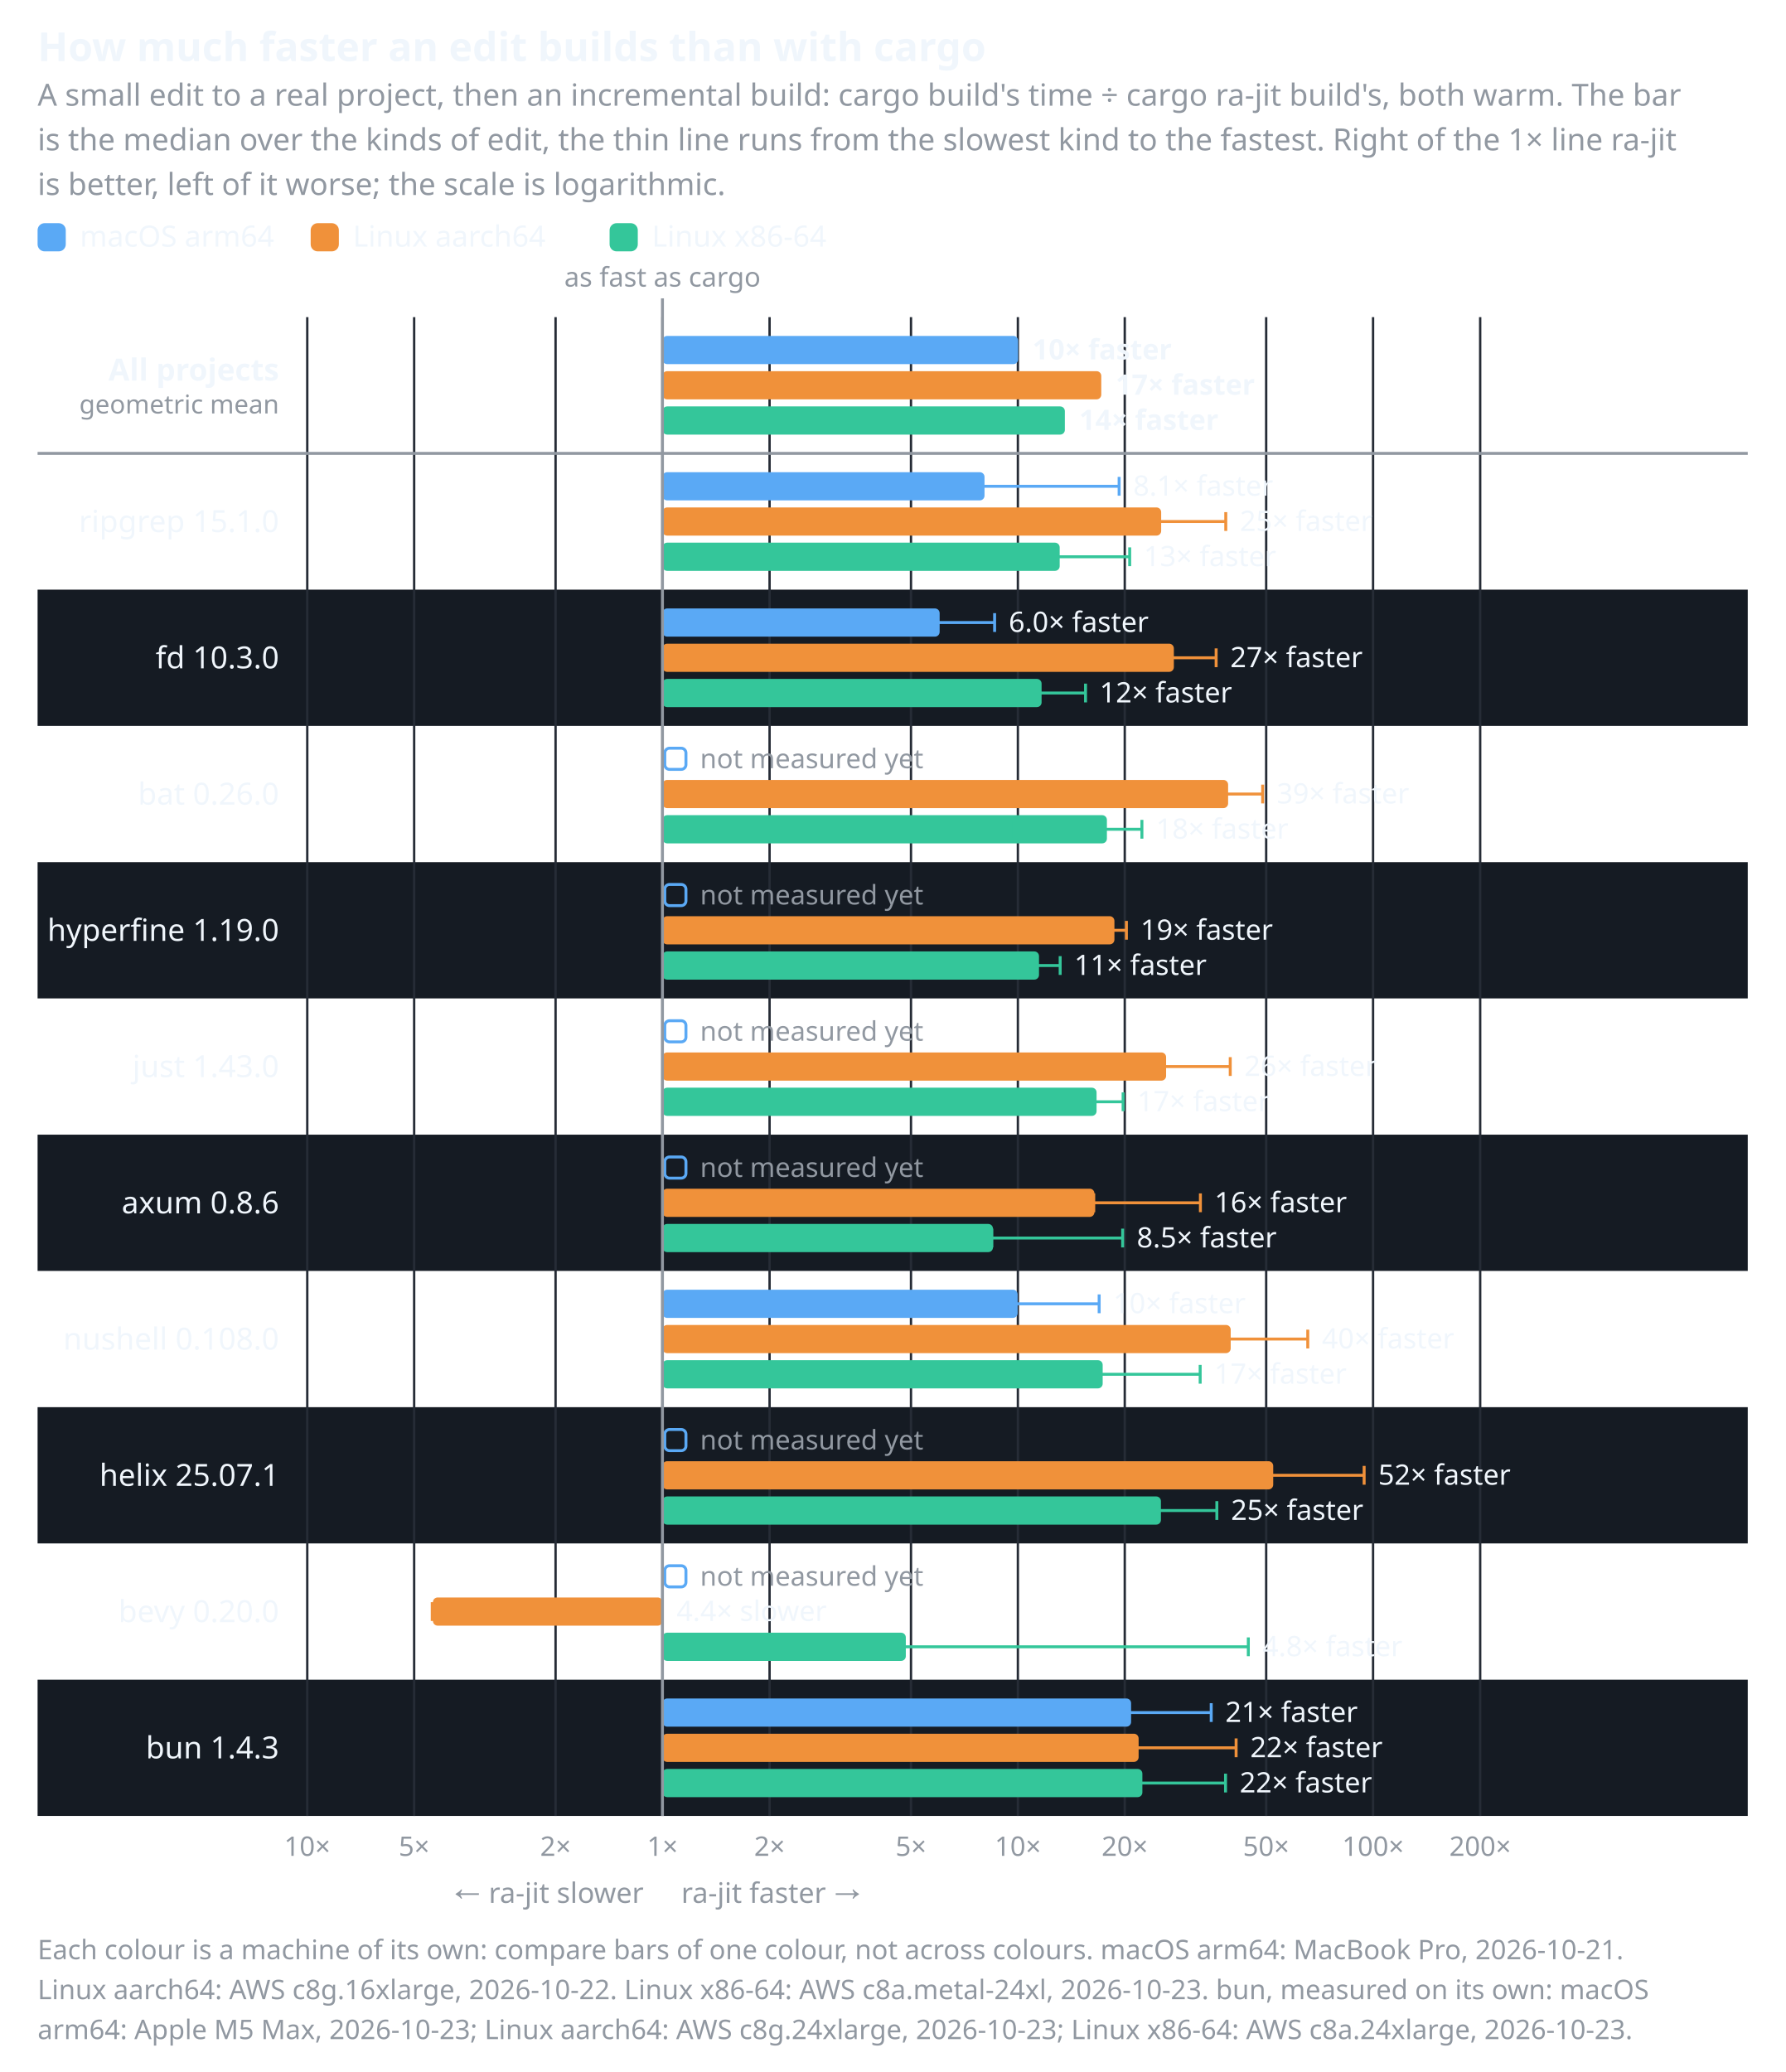
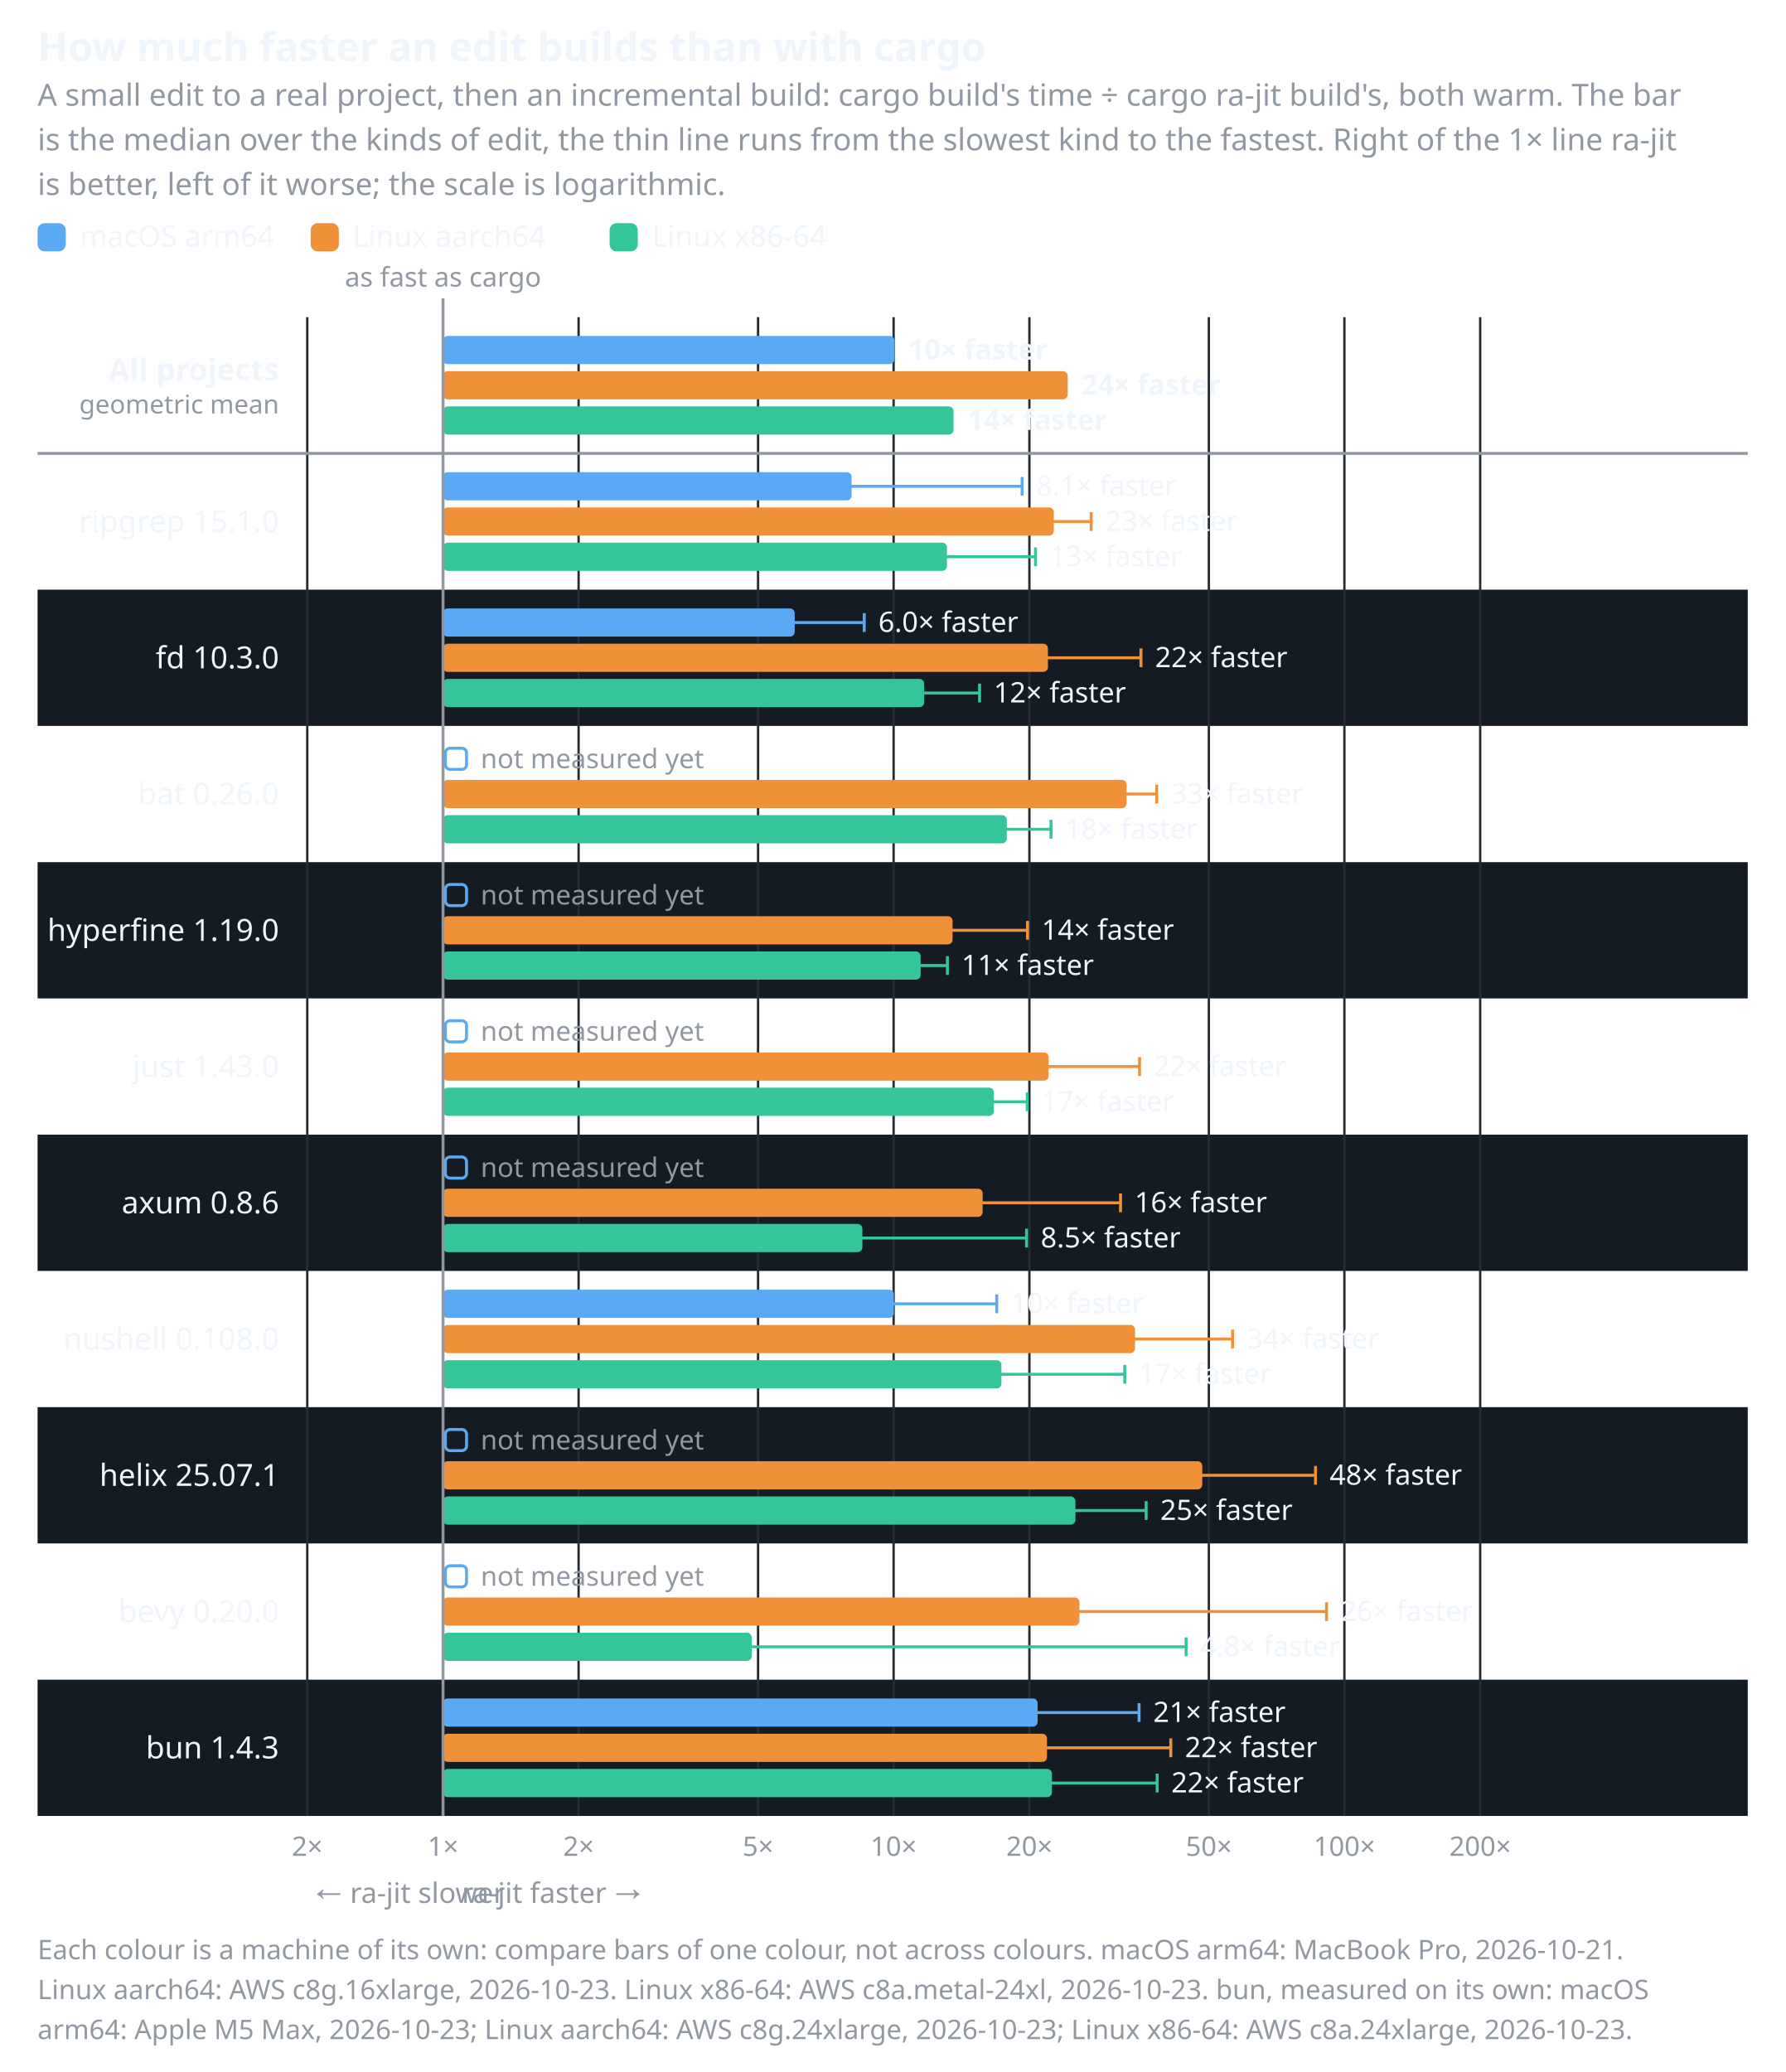
<svg xmlns="http://www.w3.org/2000/svg" width="760" height="882" viewBox="0 0 760 882" role="img" aria-label="How much faster an edit builds than with cargo">
  <style>text{font-family:-apple-system, BlinkMacSystemFont, 'Segoe UI', 'Noto Sans', Helvetica, Arial, sans-serif;fill:#f0f6fc}.d{fill:#9198a1}.b{font-weight:600}.v{font-variant-numeric:tabular-nums}.g{stroke:#262c36}.r{stroke:#9198a1;stroke-width:1.25}.z{fill:#151b23}.o{fill:none;stroke-width:1.25}.p0{fill:#5aa9f5}.w0{stroke:#5aa9f5}.p1{fill:#f0913a}.w1{stroke:#f0913a}.p2{fill:#34c69a}.w2{stroke:#34c69a}</style>
  <text x="16" y="26" font-size="17" class="b">How much faster an edit builds than with cargo</text>
  <text x="16" y="45" font-size="13" class="d">A small edit to a real project, then an incremental build: cargo build's time ÷ cargo ra-jit build's, both warm. The bar</text>
  <text x="16" y="64" font-size="13" class="d">is the median over the kinds of edit, the thin line runs from the slowest kind to the fastest. Right of the 1× line ra-jit</text>
  <text x="16" y="83" font-size="13" class="d">is better, left of it worse; the scale is logarithmic.</text>
  <rect x="16" y="95" width="12" height="12" rx="3" class="p0" />
  <text x="34" y="105" font-size="12.5">macOS arm64</text>
  <rect x="132.25" y="95" width="12" height="12" rx="3" class="p1" />
  <text x="150.2" y="105" font-size="12.5">Linux aarch64</text>
  <rect x="259.5" y="95" width="12" height="12" rx="3" class="p2" />
  <text x="277.5" y="105" font-size="12.5">Linux x86-64</text>
  <rect x="16" y="715" width="728" height="58" class="z" />
  <rect x="16" y="599" width="728" height="58" class="z" />
  <rect x="16" y="483" width="728" height="58" class="z" />
  <rect x="16" y="367" width="728" height="58" class="z" />
  <rect x="16" y="251" width="728" height="58" class="z" />
  <line x1="130.8" y1="135" x2="130.8" y2="773" class="g" />
-   <line x1="176.3" y1="135" x2="176.3" y2="773" class="g" />
-   <line x1="236.5" y1="135" x2="236.5" y2="773" class="g" />
-   <line x1="282" y1="135" x2="282" y2="773" class="g" />
-   <line x1="327.6" y1="135" x2="327.6" y2="773" class="g" />
-   <line x1="387.8" y1="135" x2="387.8" y2="773" class="g" />
-   <line x1="433.3" y1="135" x2="433.3" y2="773" class="g" />
-   <line x1="478.8" y1="135" x2="478.8" y2="773" class="g" />
-   <line x1="539" y1="135" x2="539" y2="773" class="g" />
-   <line x1="584.5" y1="135" x2="584.5" y2="773" class="g" />
+   <line x1="188.6" y1="135" x2="188.6" y2="773" class="g" />
+   <line x1="246.3" y1="135" x2="246.3" y2="773" class="g" />
+   <line x1="322.7" y1="135" x2="322.7" y2="773" class="g" />
+   <line x1="380.4" y1="135" x2="380.4" y2="773" class="g" />
+   <line x1="438.2" y1="135" x2="438.2" y2="773" class="g" />
+   <line x1="514.6" y1="135" x2="514.6" y2="773" class="g" />
+   <line x1="572.3" y1="135" x2="572.3" y2="773" class="g" />
  <line x1="630.1" y1="135" x2="630.1" y2="773" class="g" />
  <line x1="16" y1="193" x2="744" y2="193" class="r" />
-   <rect x="282" y="143" width="151.4" height="12" rx="2" class="p0" />
-   <rect x="282" y="158" width="186.8" height="12" rx="2" class="p1" />
-   <rect x="282" y="173" width="171.3" height="12" rx="2" class="p2" />
-   <rect x="282" y="201" width="137.1" height="12" rx="2" class="p0" />
-   <path d="M384.1 207H476.4M384.1 203v8M476.4 203v8" class="o w0" />
-   <rect x="282" y="216" width="212.3" height="12" rx="2" class="p1" />
-   <path d="M466.2 222H521.8M466.2 218v8M521.8 218v8" class="o w1" />
-   <rect x="282" y="231" width="169.1" height="12" rx="2" class="p2" />
-   <path d="M424.4 237H480.9M424.4 233v8M480.9 233v8" class="o w2" />
-   <rect x="282" y="259" width="118" height="12" rx="2" class="p0" />
-   <path d="M395.8 265H423.4M395.8 261v8M423.4 261v8" class="o w0" />
-   <rect x="282" y="274" width="217.7" height="12" rx="2" class="p1" />
-   <path d="M481.9 280H517.7M481.9 276v8M517.7 276v8" class="o w1" />
-   <rect x="282" y="289" width="161.4" height="12" rx="2" class="p2" />
-   <path d="M429.7 295H462.1M429.7 291v8M462.1 291v8" class="o w2" />
-   <rect x="283" y="318.5" width="9" height="9" rx="2" class="o w0" />
-   <rect x="282" y="332" width="240.8" height="12" rx="2" class="p1" />
-   <path d="M501.1 338H537.5M501.1 334v8M537.5 334v8" class="o w1" />
-   <rect x="282" y="347" width="189.2" height="12" rx="2" class="p2" />
-   <path d="M431.5 353H486.1M431.5 349v8M486.1 349v8" class="o w2" />
-   <rect x="283" y="376.5" width="9" height="9" rx="2" class="o w0" />
-   <rect x="282" y="390" width="192.4" height="12" rx="2" class="p1" />
-   <path d="M427.7 396H479.5M427.7 392v8M479.5 392v8" class="o w1" />
-   <rect x="282" y="405" width="160.3" height="12" rx="2" class="p2" />
-   <path d="M400.5 411H451.3M400.5 407v8M451.3 407v8" class="o w2" />
-   <rect x="283" y="434.5" width="9" height="9" rx="2" class="o w0" />
-   <rect x="282" y="448" width="214.4" height="12" rx="2" class="p1" />
-   <path d="M484.3 454H523.7M484.3 450v8M523.7 450v8" class="o w1" />
-   <rect x="282" y="463" width="184.8" height="12" rx="2" class="p2" />
-   <path d="M448.9 469H478.1M448.9 465v8M478.1 465v8" class="o w2" />
-   <rect x="283" y="492.5" width="9" height="9" rx="2" class="o w0" />
-   <rect x="282" y="506" width="183.9" height="12" rx="2" class="p1" />
-   <path d="M465.6 512H511M465.6 508v8M511 508v8" class="o w1" />
-   <rect x="282" y="521" width="140.7" height="12" rx="2" class="p2" />
-   <path d="M422.2 527H477.9M422.2 523v8M477.9 523v8" class="o w2" />
-   <rect x="282" y="549" width="151.2" height="12" rx="2" class="p0" />
-   <path d="M373 555H467.9M373 551v8M467.9 551v8" class="o w0" />
-   <rect x="282" y="564" width="241.9" height="12" rx="2" class="p1" />
-   <path d="M493.1 570H556.7M493.1 566v8M556.7 566v8" class="o w1" />
-   <rect x="282" y="579" width="187.4" height="12" rx="2" class="p2" />
-   <path d="M391.1 585H510.9M391.1 581v8M510.9 581v8" class="o w2" />
-   <rect x="283" y="608.5" width="9" height="9" rx="2" class="o w0" />
-   <rect x="282" y="622" width="260" height="12" rx="2" class="p1" />
-   <path d="M510.7 628H580.7M510.7 624v8M580.7 624v8" class="o w1" />
-   <rect x="282" y="637" width="212.2" height="12" rx="2" class="p2" />
-   <path d="M449.5 643H518M449.5 639v8M518 639v8" class="o w2" />
-   <rect x="283" y="666.5" width="9" height="9" rx="2" class="o w0" />
-   <rect x="184.3" y="680" width="97.7" height="12" rx="2" class="p1" />
-   <path d="M184 686H206.7M184 682v8M206.7 682v8" class="o w1" />
-   <rect x="282" y="695" width="103.6" height="12" rx="2" class="p2" />
-   <path d="M358.1 701H531.4M358.1 697v8M531.4 697v8" class="o w2" />
-   <rect x="282" y="723" width="199.5" height="12" rx="2" class="p0" />
-   <path d="M425 729H515.6M425 725v8M515.6 725v8" class="o w0" />
-   <rect x="282" y="738" width="202.7" height="12" rx="2" class="p1" />
-   <path d="M468 744H526.2M468 740v8M526.2 740v8" class="o w1" />
-   <rect x="282" y="753" width="204.3" height="12" rx="2" class="p2" />
-   <path d="M466.5 759H521.7M466.5 755v8M521.7 755v8" class="o w2" />
-   <line x1="282" y1="127" x2="282" y2="773" class="r" />
-   <text x="130.8" y="790" font-size="11.5" text-anchor="middle" class="d v">10×</text>
-   <text x="176.3" y="790" font-size="11.5" text-anchor="middle" class="d v">5×</text>
-   <text x="236.5" y="790" font-size="11.5" text-anchor="middle" class="d v">2×</text>
-   <text x="282" y="790" font-size="11.5" text-anchor="middle" class="d v">1×</text>
-   <text x="327.6" y="790" font-size="11.5" text-anchor="middle" class="d v">2×</text>
-   <text x="387.8" y="790" font-size="11.5" text-anchor="middle" class="d v">5×</text>
-   <text x="433.3" y="790" font-size="11.5" text-anchor="middle" class="d v">10×</text>
-   <text x="478.8" y="790" font-size="11.5" text-anchor="middle" class="d v">20×</text>
-   <text x="539" y="790" font-size="11.5" text-anchor="middle" class="d v">50×</text>
-   <text x="584.5" y="790" font-size="11.5" text-anchor="middle" class="d v">100×</text>
+   <rect x="188.6" y="143" width="192.1" height="12" rx="2" class="p0" />
+   <rect x="188.6" y="158" width="265.9" height="12" rx="2" class="p1" />
+   <rect x="188.6" y="173" width="217.3" height="12" rx="2" class="p2" />
+   <rect x="188.6" y="201" width="173.9" height="12" rx="2" class="p0" />
+   <path d="M318.1 207H435.1M318.1 203v8M435.1 203v8" class="o w0" />
+   <rect x="188.6" y="216" width="260" height="12" rx="2" class="p1" />
+   <path d="M404.2 222H464.5M404.2 218v8M464.5 218v8" class="o w1" />
+   <rect x="188.6" y="231" width="214.5" height="12" rx="2" class="p2" />
+   <path d="M369.2 237H440.8M369.2 233v8M440.8 233v8" class="o w2" />
+   <rect x="188.6" y="259" width="149.7" height="12" rx="2" class="p0" />
+   <path d="M332.9 265H367.9M332.9 261v8M367.9 261v8" class="o w0" />
+   <rect x="188.6" y="274" width="257.5" height="12" rx="2" class="p1" />
+   <path d="M439 280H485.7M439 276v8M485.7 276v8" class="o w1" />
+   <rect x="188.6" y="289" width="204.8" height="12" rx="2" class="p2" />
+   <path d="M375.8 295H417M375.8 291v8M417 291v8" class="o w2" />
+   <rect x="189.6" y="318.5" width="9" height="9" rx="2" class="o w0" />
+   <rect x="188.6" y="332" width="291" height="12" rx="2" class="p1" />
+   <path d="M460.3 338H492.4M460.3 334v8M492.4 334v8" class="o w1" />
+   <rect x="188.6" y="347" width="240" height="12" rx="2" class="p2" />
+   <path d="M378.2 353H447.4M378.2 349v8M447.4 349v8" class="o w2" />
+   <rect x="189.6" y="376.5" width="9" height="9" rx="2" class="o w0" />
+   <rect x="188.6" y="390" width="216.9" height="12" rx="2" class="p1" />
+   <path d="M368.5 396H437.4M368.5 392v8M437.4 392v8" class="o w1" />
+   <rect x="188.6" y="405" width="203.3" height="12" rx="2" class="p2" />
+   <path d="M338.9 411H403.3M338.9 407v8M403.3 407v8" class="o w2" />
+   <rect x="189.6" y="434.5" width="9" height="9" rx="2" class="o w0" />
+   <rect x="188.6" y="448" width="257.8" height="12" rx="2" class="p1" />
+   <path d="M428.8 454H485.1M428.8 450v8M485.1 450v8" class="o w1" />
+   <rect x="188.6" y="463" width="234.5" height="12" rx="2" class="p2" />
+   <path d="M400.3 469H437.3M400.3 465v8M437.3 465v8" class="o w2" />
+   <rect x="189.6" y="492.5" width="9" height="9" rx="2" class="o w0" />
+   <rect x="188.6" y="506" width="229.7" height="12" rx="2" class="p1" />
+   <path d="M416.9 512H477M416.9 508v8M477 508v8" class="o w1" />
+   <rect x="188.6" y="521" width="178.5" height="12" rx="2" class="p2" />
+   <path d="M366.3 527H437M366.3 523v8M437 523v8" class="o w2" />
+   <rect x="188.6" y="549" width="191.9" height="12" rx="2" class="p0" />
+   <path d="M303.9 555H424.3M303.9 551v8M424.3 551v8" class="o w0" />
+   <rect x="188.6" y="564" width="294.6" height="12" rx="2" class="p1" />
+   <path d="M445.8 570H524.7M445.8 566v8M524.7 566v8" class="o w1" />
+   <rect x="188.6" y="579" width="237.7" height="12" rx="2" class="p2" />
+   <path d="M326.9 585H478.8M326.9 581v8M478.8 581v8" class="o w2" />
+   <rect x="189.6" y="608.5" width="9" height="9" rx="2" class="o w0" />
+   <rect x="188.6" y="622" width="323.2" height="12" rx="2" class="p1" />
+   <path d="M467.5 628H560M467.5 624v8M560 624v8" class="o w1" />
+   <rect x="188.6" y="637" width="269.2" height="12" rx="2" class="p2" />
+   <path d="M401 643H487.9M401 639v8M487.9 639v8" class="o w2" />
+   <rect x="189.6" y="666.5" width="9" height="9" rx="2" class="o w0" />
+   <rect x="188.6" y="680" width="270.9" height="12" rx="2" class="p1" />
+   <path d="M454 686H564.7M454 682v8M564.7 682v8" class="o w1" />
+   <rect x="188.6" y="695" width="131.4" height="12" rx="2" class="p2" />
+   <path d="M285 701H504.9M285 697v8M504.9 697v8" class="o w2" />
+   <rect x="188.6" y="723" width="253.1" height="12" rx="2" class="p0" />
+   <path d="M369.9 729H484.9M369.9 725v8M484.9 725v8" class="o w0" />
+   <rect x="188.6" y="738" width="257.1" height="12" rx="2" class="p1" />
+   <path d="M424.5 744H498.4M424.5 740v8M498.4 740v8" class="o w1" />
+   <rect x="188.6" y="753" width="259.2" height="12" rx="2" class="p2" />
+   <path d="M422.6 759H492.6M422.6 755v8M492.6 755v8" class="o w2" />
+   <line x1="188.6" y1="127" x2="188.6" y2="773" class="r" />
+   <text x="130.8" y="790" font-size="11.5" text-anchor="middle" class="d v">2×</text>
+   <text x="188.6" y="790" font-size="11.5" text-anchor="middle" class="d v">1×</text>
+   <text x="246.3" y="790" font-size="11.5" text-anchor="middle" class="d v">2×</text>
+   <text x="322.7" y="790" font-size="11.5" text-anchor="middle" class="d v">5×</text>
+   <text x="380.4" y="790" font-size="11.5" text-anchor="middle" class="d v">10×</text>
+   <text x="438.2" y="790" font-size="11.5" text-anchor="middle" class="d v">20×</text>
+   <text x="514.6" y="790" font-size="11.5" text-anchor="middle" class="d v">50×</text>
+   <text x="572.3" y="790" font-size="11.5" text-anchor="middle" class="d v">100×</text>
  <text x="630.1" y="790" font-size="11.5" text-anchor="middle" class="d v">200×</text>
  <text x="118.8" y="162" font-size="13" text-anchor="end" class="b">All projects</text>
  <text x="118.8" y="176" font-size="11" text-anchor="end" class="d">geometric mean</text>
-   <text x="439.5" y="153" font-size="12" class="v b">10× faster</text>
-   <text x="474.9" y="168" font-size="12" class="v b">17× faster</text>
-   <text x="459.4" y="183" font-size="12" class="v b">14× faster</text>
+   <text x="386.7" y="153" font-size="12" class="v b">10× faster</text>
+   <text x="460.4" y="168" font-size="12" class="v b">24× faster</text>
+   <text x="411.9" y="183" font-size="12" class="v b">14× faster</text>
  <text x="118.8" y="226.5" font-size="13" text-anchor="end">ripgrep 15.1.0</text>
-   <text x="482.4" y="211" font-size="12" class="v">8.1× faster</text>
-   <text x="527.8" y="226" font-size="12" class="v">25× faster</text>
-   <text x="486.9" y="241" font-size="12" class="v">13× faster</text>
+   <text x="441.1" y="211" font-size="12" class="v">8.1× faster</text>
+   <text x="470.5" y="226" font-size="12" class="v">23× faster</text>
+   <text x="446.8" y="241" font-size="12" class="v">13× faster</text>
  <text x="118.8" y="284.5" font-size="13" text-anchor="end">fd 10.3.0</text>
-   <text x="429.4" y="269" font-size="12" class="v">6.0× faster</text>
-   <text x="523.7" y="284" font-size="12" class="v">27× faster</text>
-   <text x="468.1" y="299" font-size="12" class="v">12× faster</text>
+   <text x="373.9" y="269" font-size="12" class="v">6.0× faster</text>
+   <text x="491.7" y="284" font-size="12" class="v">22× faster</text>
+   <text x="423" y="299" font-size="12" class="v">12× faster</text>
  <text x="118.8" y="342.5" font-size="13" text-anchor="end">bat 0.26.0</text>
-   <text x="298" y="327" font-size="11.5" class="d">not measured yet</text>
-   <text x="543.5" y="342" font-size="12" class="v">39× faster</text>
-   <text x="492.1" y="357" font-size="12" class="v">18× faster</text>
+   <text x="204.6" y="327" font-size="11.5" class="d">not measured yet</text>
+   <text x="498.4" y="342" font-size="12" class="v">33× faster</text>
+   <text x="453.4" y="357" font-size="12" class="v">18× faster</text>
  <text x="118.8" y="400.5" font-size="13" text-anchor="end">hyperfine 1.19.0</text>
-   <text x="298" y="385" font-size="11.5" class="d">not measured yet</text>
-   <text x="485.5" y="400" font-size="12" class="v">19× faster</text>
-   <text x="457.3" y="415" font-size="12" class="v">11× faster</text>
+   <text x="204.6" y="385" font-size="11.5" class="d">not measured yet</text>
+   <text x="443.4" y="400" font-size="12" class="v">14× faster</text>
+   <text x="409.3" y="415" font-size="12" class="v">11× faster</text>
  <text x="118.8" y="458.5" font-size="13" text-anchor="end">just 1.43.0</text>
-   <text x="298" y="443" font-size="11.5" class="d">not measured yet</text>
-   <text x="529.7" y="458" font-size="12" class="v">26× faster</text>
-   <text x="484.1" y="473" font-size="12" class="v">17× faster</text>
+   <text x="204.6" y="443" font-size="11.5" class="d">not measured yet</text>
+   <text x="491.1" y="458" font-size="12" class="v">22× faster</text>
+   <text x="443.3" y="473" font-size="12" class="v">17× faster</text>
  <text x="118.8" y="516.5" font-size="13" text-anchor="end">axum 0.8.6</text>
-   <text x="298" y="501" font-size="11.5" class="d">not measured yet</text>
-   <text x="517" y="516" font-size="12" class="v">16× faster</text>
-   <text x="483.9" y="531" font-size="12" class="v">8.5× faster</text>
+   <text x="204.6" y="501" font-size="11.5" class="d">not measured yet</text>
+   <text x="483" y="516" font-size="12" class="v">16× faster</text>
+   <text x="443" y="531" font-size="12" class="v">8.5× faster</text>
  <text x="118.8" y="574.5" font-size="13" text-anchor="end">nushell 0.108.0</text>
-   <text x="473.9" y="559" font-size="12" class="v">10× faster</text>
-   <text x="562.7" y="574" font-size="12" class="v">40× faster</text>
-   <text x="516.9" y="589" font-size="12" class="v">17× faster</text>
+   <text x="430.3" y="559" font-size="12" class="v">10× faster</text>
+   <text x="530.7" y="574" font-size="12" class="v">34× faster</text>
+   <text x="484.8" y="589" font-size="12" class="v">17× faster</text>
  <text x="118.8" y="632.5" font-size="13" text-anchor="end">helix 25.07.1</text>
-   <text x="298" y="617" font-size="11.5" class="d">not measured yet</text>
-   <text x="586.7" y="632" font-size="12" class="v">52× faster</text>
-   <text x="524" y="647" font-size="12" class="v">25× faster</text>
+   <text x="204.6" y="617" font-size="11.5" class="d">not measured yet</text>
+   <text x="566" y="632" font-size="12" class="v">48× faster</text>
+   <text x="493.9" y="647" font-size="12" class="v">25× faster</text>
  <text x="118.8" y="690.5" font-size="13" text-anchor="end">bevy 0.20.0</text>
-   <text x="298" y="675" font-size="11.5" class="d">not measured yet</text>
-   <text x="288" y="690" font-size="12" class="v">4.4× slower</text>
-   <text x="537.4" y="705" font-size="12" class="v">4.8× faster</text>
+   <text x="204.6" y="675" font-size="11.5" class="d">not measured yet</text>
+   <text x="570.7" y="690" font-size="12" class="v">26× faster</text>
+   <text x="510.9" y="705" font-size="12" class="v">4.8× faster</text>
  <text x="118.8" y="748.5" font-size="13" text-anchor="end">bun 1.4.3</text>
-   <text x="521.6" y="733" font-size="12" class="v">21× faster</text>
-   <text x="532.2" y="748" font-size="12" class="v">22× faster</text>
-   <text x="527.7" y="763" font-size="12" class="v">22× faster</text>
-   <text x="282" y="122" font-size="11.5" text-anchor="middle" class="d">as fast as cargo</text>
-   <text x="274" y="810" font-size="12" text-anchor="end" class="d">← ra-jit slower</text>
-   <text x="290" y="810" font-size="12" class="d">ra-jit faster →</text>
+   <text x="490.9" y="733" font-size="12" class="v">21× faster</text>
+   <text x="504.4" y="748" font-size="12" class="v">22× faster</text>
+   <text x="498.6" y="763" font-size="12" class="v">22× faster</text>
+   <text x="188.6" y="122" font-size="11.5" text-anchor="middle" class="d">as fast as cargo</text>
+   <text x="215" y="810" font-size="12" text-anchor="end" class="d">← ra-jit slower</text>
+   <text x="196.6" y="810" font-size="12" class="d">ra-jit faster →</text>
  <text x="16" y="834" font-size="11.5" class="d">Each colour is a machine of its own: compare bars of one colour, not across colours. macOS arm64: MacBook Pro, 2026-10-21.</text>
-   <text x="16" y="851" font-size="11.5" class="d">Linux aarch64: AWS c8g.16xlarge, 2026-10-22. Linux x86-64: AWS c8a.metal-24xl, 2026-10-23. bun, measured on its own: macOS</text>
+   <text x="16" y="851" font-size="11.5" class="d">Linux aarch64: AWS c8g.16xlarge, 2026-10-23. Linux x86-64: AWS c8a.metal-24xl, 2026-10-23. bun, measured on its own: macOS</text>
  <text x="16" y="868" font-size="11.5" class="d">arm64: Apple M5 Max, 2026-10-23; Linux aarch64: AWS c8g.24xlarge, 2026-10-23; Linux x86-64: AWS c8a.24xlarge, 2026-10-23.</text>
</svg>
